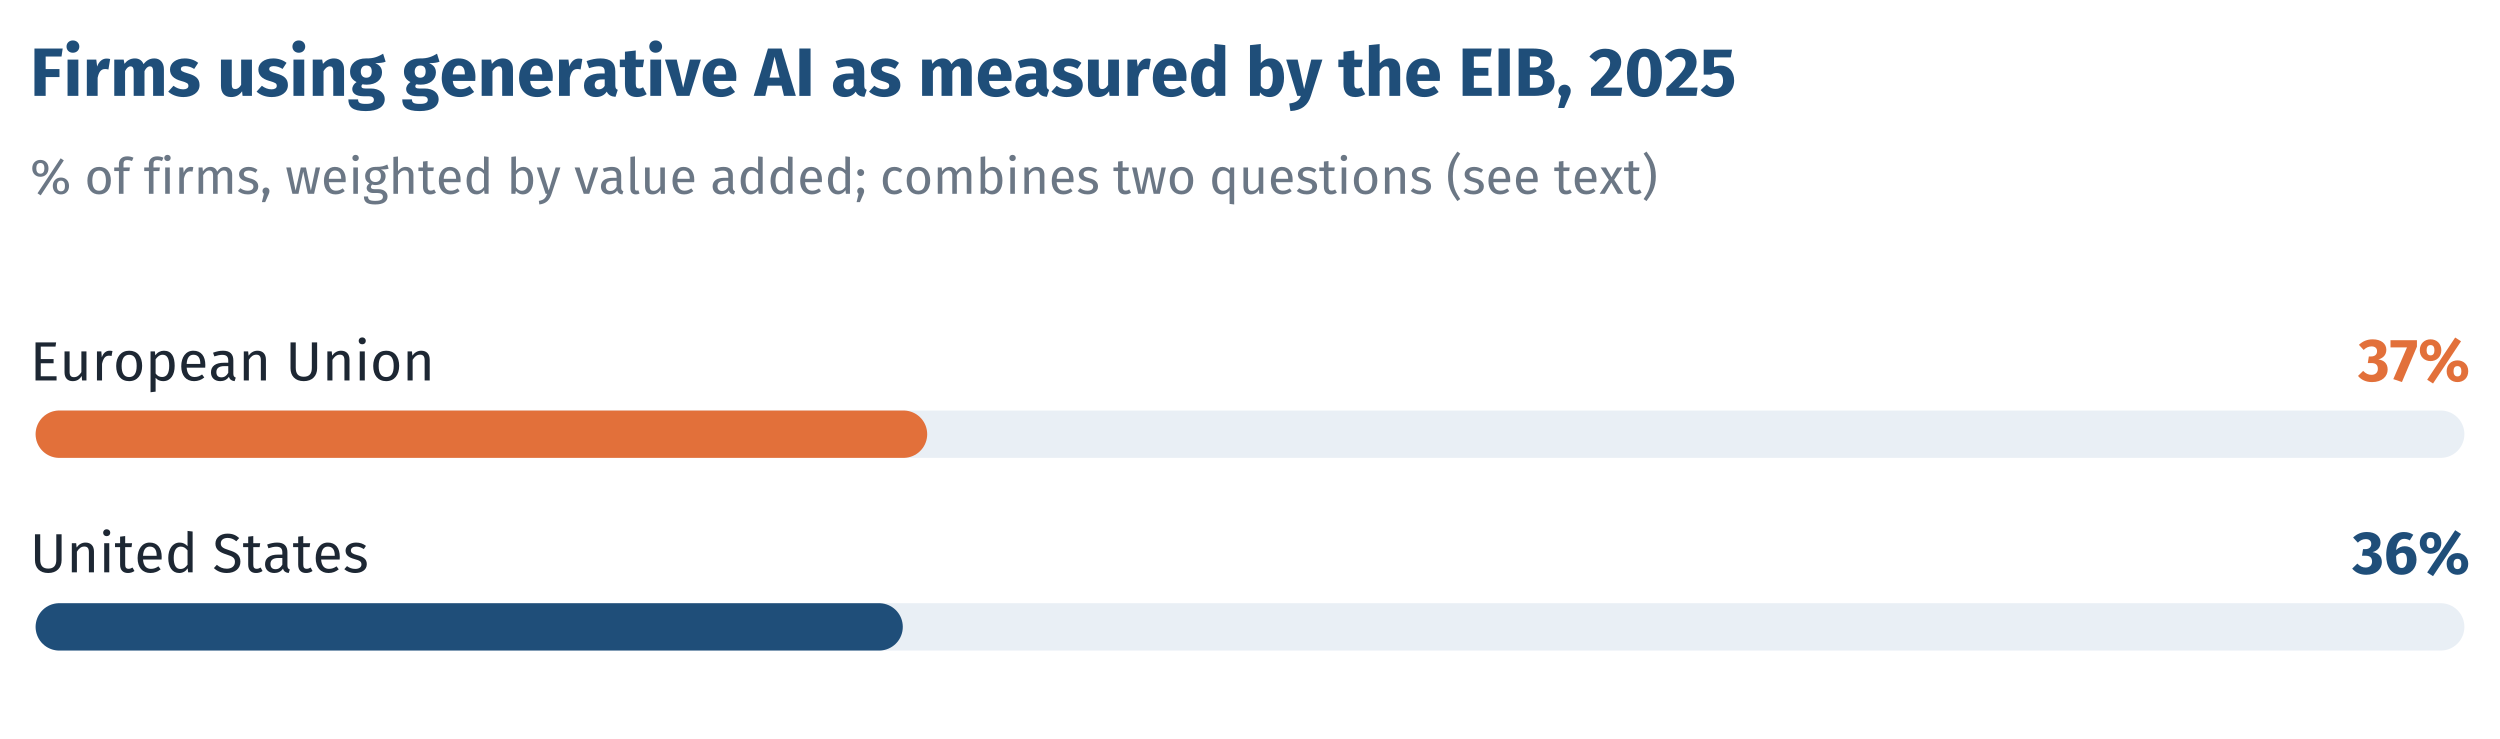
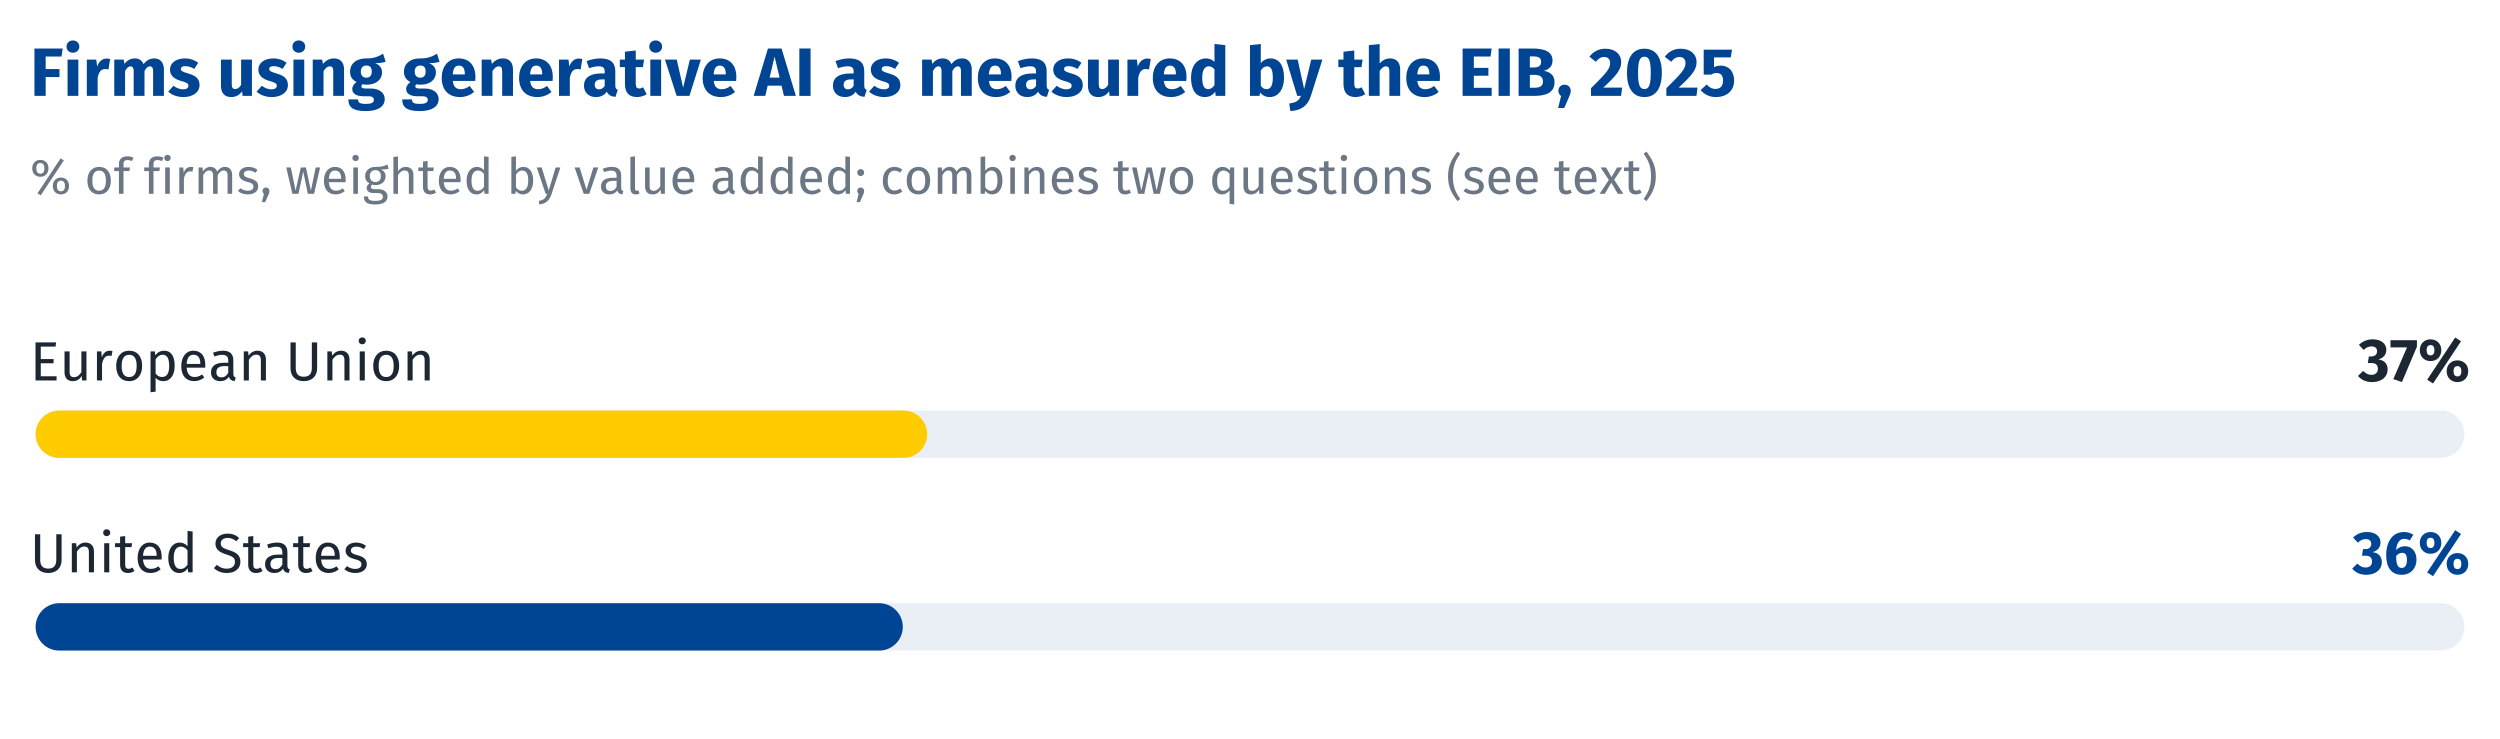
<svg xmlns="http://www.w3.org/2000/svg" xmlns:xlink="http://www.w3.org/1999/xlink" width="475.2pt" height="140.4pt" viewBox="0 0 475.2 140.4" version="1.1">
  <defs>
    <style type="text/css">*{stroke-linejoin: round; stroke-linecap: butt}</style>
  </defs>
  <g id="figure_1">
    <g id="patch_1">
      <path d="M 0 140.4  L 475.2 140.4  L 475.2 0  L 0 0  L 0 140.4  z " style="fill: none" />
    </g>
    <g id="axes_1">
      <g id="line2d_1">
-         <path d="M 11.268 82.531  L 463.932 82.531  " clip-path="url(#pe1557e14f2)" style="fill: none; stroke: #e9eff5; stroke-width: 9; stroke-linecap: round" />
+         <path d="M 11.268 82.531  L 463.932 82.531  " clip-path="url(#pf0ee1697b6)" style="fill: none; stroke: #e9eff5; stroke-width: 9; stroke-linecap: round" />
      </g>
      <g id="line2d_2">
-         <path d="M 11.268 119.157  L 463.932 119.157  " clip-path="url(#pe1557e14f2)" style="fill: none; stroke: #e9eff5; stroke-width: 9; stroke-linecap: round" />
+         <path d="M 11.268 119.157  L 463.932 119.157  " clip-path="url(#pf0ee1697b6)" style="fill: none; stroke: #e9eff5; stroke-width: 9; stroke-linecap: round" />
      </g>
      <g id="line2d_3">
-         <path d="M 11.268 82.531  L 171.741 82.531  " clip-path="url(#pe1557e14f2)" style="fill: none; stroke: #e2703a; stroke-width: 9; stroke-linecap: round" />
+         <path d="M 11.268 82.531  L 171.741 82.531  " clip-path="url(#pf0ee1697b6)" style="fill: none; stroke: #ffcc00; stroke-width: 9; stroke-linecap: round" />
      </g>
      <g id="line2d_4">
-         <path d="M 11.268 119.157  L 167.103 119.157  " clip-path="url(#pe1557e14f2)" style="fill: none; stroke: #1f4e79; stroke-width: 9; stroke-linecap: round" />
+         <path d="M 11.268 119.157  L 167.103 119.157  " clip-path="url(#pf0ee1697b6)" style="fill: none; stroke: #004494; stroke-width: 9; stroke-linecap: round" />
      </g>
      <g id="text_1">
        <g style="fill: #1d2733" transform="translate(5.7024 72.32231) scale(0.105 -0.105)">
          <defs>
            <path id="FiraSans-Regular-45" d="M 3027 4410  L 640 4410  L 640 0  L 3078 0  L 3078 486  L 1248 486  L 1248 1997  L 2733 1997  L 2733 2483  L 1248 2483  L 1248 3923  L 2957 3923  L 3027 4410  z " transform="scale(0.015625)" />
            <path id="FiraSans-Regular-75" d="M 3117 3373  L 2528 3373  L 2528 966  C 2323 627 2048 384 1683 384  C 1318 384 1165 557 1165 1018  L 1165 3373  L 576 3373  L 576 954  C 576 294 928 -77 1517 -77  C 1997 -77 2310 115 2566 525  L 2611 0  L 3117 0  L 3117 3373  z " transform="scale(0.015625)" />
            <path id="FiraSans-Regular-72" d="M 2074 3450  C 1664 3450 1350 3194 1171 2688  L 1114 3373  L 608 3373  L 608 0  L 1197 0  L 1197 1926  C 1338 2573 1581 2874 2003 2874  C 2125 2874 2195 2861 2298 2835  L 2406 3411  C 2304 3437 2182 3450 2074 3450  z " transform="scale(0.015625)" />
            <path id="FiraSans-Regular-6f" d="M 1875 3450  C 915 3450 365 2726 365 1683  C 365 614 909 -77 1869 -77  C 2822 -77 3373 646 3373 1690  C 3373 2758 2835 3450 1875 3450  z M 1875 2976  C 2432 2976 2739 2566 2739 1690  C 2739 806 2432 397 1869 397  C 1306 397 998 806 998 1683  C 998 2566 1312 2976 1875 2976  z " transform="scale(0.015625)" />
            <path id="FiraSans-Regular-70" d="M 2157 3450  C 1773 3450 1408 3264 1158 2918  L 1114 3373  L 608 3373  L 608 -1363  L 1197 -1293  L 1197 307  C 1414 45 1715 -77 2080 -77  C 2950 -77 3405 666 3405 1690  C 3405 2752 3053 3450 2157 3450  z M 1939 403  C 1632 403 1370 550 1197 813  L 1197 2458  C 1376 2726 1651 2982 2010 2982  C 2515 2982 2771 2566 2771 1690  C 2771 806 2477 403 1939 403  z " transform="scale(0.015625)" />
            <path id="FiraSans-Regular-65" d="M 3155 1786  C 3155 2816 2675 3450 1766 3450  C 896 3450 365 2701 365 1651  C 365 582 915 -77 1856 -77  C 2323 -77 2701 83 3034 346  L 2778 698  C 2483 493 2234 403 1901 403  C 1414 403 1050 704 992 1485  L 3142 1485  C 3149 1562 3155 1670 3155 1786  z M 2573 1920  L 992 1920  C 1037 2669 1331 2982 1779 2982  C 2310 2982 2573 2618 2573 1958  L 2573 1920  z " transform="scale(0.015625)" />
            <path id="FiraSans-Regular-61" d="M 2880 787  L 2880 2330  C 2880 3034 2509 3450 1696 3450  C 1318 3450 947 3373 531 3219  L 678 2790  C 1024 2906 1338 2970 1587 2970  C 2054 2970 2291 2790 2291 2304  L 2291 2054  L 1773 2054  C 832 2054 288 1664 288 941  C 288 339 691 -77 1363 -77  C 1773 -77 2131 77 2368 429  C 2470 96 2688 -38 3027 -77  L 3162 333  C 2989 397 2880 493 2880 787  z M 1498 365  C 1114 365 915 576 915 973  C 915 1434 1229 1664 1850 1664  L 2291 1664  L 2291 890  C 2099 538 1843 365 1498 365  z " transform="scale(0.015625)" />
            <path id="FiraSans-Regular-6e" d="M 2195 3450  C 1754 3450 1395 3219 1165 2874  L 1114 3373  L 608 3373  L 608 0  L 1197 0  L 1197 2394  C 1421 2752 1677 2989 2054 2989  C 2381 2989 2586 2842 2586 2336  L 2586 0  L 3174 0  L 3174 2419  C 3174 3059 2816 3450 2195 3450  z " transform="scale(0.015625)" />
            <path id="FiraSans-Regular-20" transform="scale(0.015625)" />
            <path id="FiraSans-Regular-55" d="M 3661 4410  L 3046 4410  L 3046 1459  C 3046 774 2746 435 2112 435  C 1485 435 1184 774 1184 1459  L 1184 4410  L 576 4410  L 576 1414  C 576 538 1107 -77 2112 -77  C 3104 -77 3661 538 3661 1414  L 3661 4410  z " transform="scale(0.015625)" />
            <path id="FiraSans-Regular-69" d="M 896 4992  C 653 4992 486 4819 486 4589  C 486 4365 653 4192 896 4192  C 1146 4192 1312 4365 1312 4589  C 1312 4819 1146 4992 896 4992  z M 1197 3373  L 608 3373  L 608 0  L 1197 0  L 1197 3373  z " transform="scale(0.015625)" />
          </defs>
          <use xlink:href="#FiraSans-Regular-45" />
          <use xlink:href="#FiraSans-Regular-75" transform="translate(53.49999 0)" />
          <use xlink:href="#FiraSans-Regular-72" transform="translate(111.7 0)" />
          <use xlink:href="#FiraSans-Regular-6f" transform="translate(150.3 0)" />
          <use xlink:href="#FiraSans-Regular-70" transform="translate(208.7 0)" />
          <use xlink:href="#FiraSans-Regular-65" transform="translate(268.1 0)" />
          <use xlink:href="#FiraSans-Regular-61" transform="translate(323.0999 0)" />
          <use xlink:href="#FiraSans-Regular-6e" transform="translate(377.4999 0)" />
          <use xlink:href="#FiraSans-Regular-20" transform="translate(436.0999 0)" />
          <use xlink:href="#FiraSans-Regular-55" transform="translate(462.5999 0)" />
          <use xlink:href="#FiraSans-Regular-6e" transform="translate(528.7999 0)" />
          <use xlink:href="#FiraSans-Regular-69" transform="translate(587.3999 0)" />
          <use xlink:href="#FiraSans-Regular-6f" transform="translate(615.5999 0)" />
          <use xlink:href="#FiraSans-Regular-6e" transform="translate(673.9999 0)" />
        </g>
      </g>
      <g id="text_2">
-         <g style="fill: #e2703a" transform="translate(448.2567 72.43332) scale(0.115 -0.115)">
+         <g style="fill: #1d2733" transform="translate(448.2567 72.43332) scale(0.115 -0.115)">
          <defs>
            <path id="FiraSans-Bold-33" d="M 1530 4416  C 954 4416 474 4218 70 3834  L 570 3290  C 826 3539 1094 3667 1414 3667  C 1766 3667 1990 3482 1990 3168  C 1990 2810 1754 2605 1370 2605  L 1120 2605  L 1011 1907  L 1370 1907  C 1824 1907 2074 1741 2074 1286  C 2074 890 1798 659 1402 659  C 1062 659 806 787 518 1075  L -26 544  C 314 134 806 -109 1459 -109  C 2528 -109 3110 499 3110 1222  C 3110 1907 2662 2227 2125 2285  C 2656 2438 2970 2790 2970 3315  C 2970 3923 2464 4416 1530 4416  z " transform="scale(0.015625)" />
            <path id="FiraSans-Bold-37" d="M 2880 4326  L 83 4326  L 83 3565  L 1830 3565  L 378 205  L 1293 -102  L 2880 3642  L 2880 4326  z " transform="scale(0.015625)" />
            <path id="FiraSans-Bold-25" d="M 3930 4608  L 966 141  L 1587 -256  L 4550 4211  L 3930 4608  z M 1325 4416  C 691 4416 186 3968 186 3264  C 186 2560 691 2112 1325 2112  C 1965 2112 2464 2560 2464 3264  C 2464 3968 1965 4416 1325 4416  z M 1325 3808  C 1658 3808 1734 3533 1734 3264  C 1734 2989 1658 2720 1325 2720  C 992 2720 909 2995 909 3264  C 909 3539 992 3808 1325 3808  z M 4173 2189  C 3533 2189 3027 1747 3027 1043  C 3027 333 3533 -109 4173 -109  C 4813 -109 5312 333 5312 1043  C 5312 1747 4813 2189 4173 2189  z M 4173 1581  C 4506 1581 4582 1312 4582 1043  C 4582 768 4506 493 4173 493  C 3840 493 3757 774 3757 1043  C 3757 1312 3840 1581 4173 1581  z " transform="scale(0.015625)" />
          </defs>
          <use xlink:href="#FiraSans-Bold-33" />
          <use xlink:href="#FiraSans-Bold-37" transform="translate(51.99999 0)" />
          <use xlink:href="#FiraSans-Bold-25" transform="translate(98.79997 0)" />
        </g>
      </g>
      <g id="text_3">
        <g style="fill: #1d2733" transform="translate(5.7024 108.7909) scale(0.105 -0.105)">
          <defs>
            <path id="FiraSans-Regular-74" d="M 2086 557  C 1920 454 1786 410 1638 410  C 1344 410 1235 570 1235 909  L 1235 2918  L 1971 2918  L 2035 3373  L 1235 3373  L 1235 4205  L 646 4134  L 646 3373  L 58 3373  L 58 2918  L 646 2918  L 646 883  C 646 256 986 -77 1555 -77  C 1843 -77 2086 0 2310 154  L 2086 557  z " transform="scale(0.015625)" />
            <path id="FiraSans-Regular-64" d="M 2630 4800  L 2630 3034  C 2406 3270 2118 3450 1722 3450  C 896 3450 397 2701 397 1670  C 397 621 851 -77 1670 -77  C 2086 -77 2426 128 2643 467  L 2701 0  L 3219 0  L 3219 4730  L 2630 4800  z M 1798 390  C 1312 390 1030 794 1030 1683  C 1030 2560 1344 2982 1850 2982  C 2182 2982 2419 2810 2630 2541  L 2630 890  C 2406 576 2176 390 1798 390  z " transform="scale(0.015625)" />
            <path id="FiraSans-Regular-53" d="M 1728 4486  C 915 4486 339 4013 339 3334  C 339 2650 787 2323 1645 2061  C 2394 1830 2598 1638 2598 1210  C 2598 678 2170 422 1651 422  C 1171 422 826 595 499 870  L 160 493  C 525 134 1024 -77 1658 -77  C 2650 -77 3232 461 3232 1229  C 3232 2074 2630 2349 1926 2566  C 1133 2810 960 2989 960 3360  C 960 3782 1312 3987 1754 3987  C 2118 3987 2426 3872 2758 3603  L 3091 3974  C 2720 4307 2336 4486 1728 4486  z " transform="scale(0.015625)" />
            <path id="FiraSans-Regular-73" d="M 1523 3450  C 826 3450 307 3059 307 2522  C 307 2048 595 1734 1325 1542  C 1978 1370 2144 1242 2144 909  C 2144 589 1862 397 1421 397  C 1056 397 742 518 474 723  L 160 365  C 454 109 864 -77 1434 -77  C 2118 -77 2765 243 2765 947  C 2765 1536 2355 1818 1645 1997  C 1101 2138 922 2266 922 2541  C 922 2810 1158 2982 1542 2982  C 1856 2982 2118 2886 2419 2694  L 2669 3066  C 2349 3309 1997 3450 1523 3450  z " transform="scale(0.015625)" />
          </defs>
          <use xlink:href="#FiraSans-Regular-55" />
          <use xlink:href="#FiraSans-Regular-6e" transform="translate(66.2 0)" />
          <use xlink:href="#FiraSans-Regular-69" transform="translate(124.8 0)" />
          <use xlink:href="#FiraSans-Regular-74" transform="translate(153 0)" />
          <use xlink:href="#FiraSans-Regular-65" transform="translate(189.1 0)" />
          <use xlink:href="#FiraSans-Regular-64" transform="translate(244.1 0)" />
          <use xlink:href="#FiraSans-Regular-20" transform="translate(303.8999 0)" />
          <use xlink:href="#FiraSans-Regular-53" transform="translate(330.3999 0)" />
          <use xlink:href="#FiraSans-Regular-74" transform="translate(384.8999 0)" />
          <use xlink:href="#FiraSans-Regular-61" transform="translate(420.9999 0)" />
          <use xlink:href="#FiraSans-Regular-74" transform="translate(475.3999 0)" />
          <use xlink:href="#FiraSans-Regular-65" transform="translate(511.4999 0)" />
          <use xlink:href="#FiraSans-Regular-73" transform="translate(566.4999 0)" />
        </g>
      </g>
      <g id="text_4">
-         <g style="fill: #1f4e79" transform="translate(447.1517 109.0594) scale(0.115 -0.115)">
+         <g style="fill: #004494" transform="translate(447.1517 109.0594) scale(0.115 -0.115)">
          <defs>
            <path id="FiraSans-Bold-36" d="M 2208 2912  C 1882 2912 1562 2790 1293 2509  C 1350 3270 1664 3693 2150 3693  C 2374 3693 2560 3629 2739 3526  L 3110 4128  C 2861 4294 2534 4416 2125 4416  C 954 4416 243 3443 243 1978  C 243 736 736 -109 1882 -109  C 2848 -109 3450 595 3450 1478  C 3450 2394 2918 2912 2208 2912  z M 1894 614  C 1459 614 1306 973 1293 1875  C 1478 2093 1696 2214 1926 2214  C 2259 2214 2438 2022 2438 1466  C 2438 954 2259 614 1894 614  z " transform="scale(0.015625)" />
          </defs>
          <use xlink:href="#FiraSans-Bold-33" />
          <use xlink:href="#FiraSans-Bold-36" transform="translate(51.99999 0)" />
          <use xlink:href="#FiraSans-Bold-25" transform="translate(108.4 0)" />
        </g>
      </g>
    </g>
    <g id="text_5">
-       <g style="fill: #1f4e79" transform="translate(5.7024 18.22789) scale(0.13 -0.13)">
+       <g style="fill: #004494" transform="translate(5.7024 18.22789) scale(0.13 -0.13)">
        <defs>
          <path id="FiraSans-Bold-46" d="M 3059 4435  L 416 4435  L 416 0  L 1466 0  L 1466 1760  L 2758 1760  L 2758 2509  L 1466 2509  L 1466 3686  L 2950 3686  L 3059 4435  z " transform="scale(0.015625)" />
          <path id="FiraSans-Bold-69" d="M 896 5190  C 544 5190 301 4941 301 4614  C 301 4288 544 4038 896 4038  C 1248 4038 1498 4288 1498 4614  C 1498 4941 1248 5190 896 5190  z M 1408 3398  L 397 3398  L 397 0  L 1408 0  L 1408 3398  z " transform="scale(0.015625)" />
          <path id="FiraSans-Bold-72" d="M 2240 3494  C 1850 3494 1517 3213 1363 2746  L 1280 3398  L 397 3398  L 397 0  L 1408 0  L 1408 1696  C 1517 2208 1696 2515 2112 2515  C 2227 2515 2310 2496 2419 2470  L 2579 3450  C 2470 3482 2368 3494 2240 3494  z " transform="scale(0.015625)" />
          <path id="FiraSans-Bold-6d" d="M 4154 3507  C 3718 3507 3405 3322 3136 2970  C 3002 3315 2714 3507 2336 3507  C 1920 3507 1613 3334 1350 3002  L 1280 3398  L 397 3398  L 397 0  L 1408 0  L 1408 2323  C 1555 2605 1715 2765 1926 2765  C 2080 2765 2214 2669 2214 2310  L 2214 0  L 3226 0  L 3226 2323  C 3373 2605 3526 2765 3744 2765  C 3898 2765 4032 2669 4032 2310  L 4032 0  L 5043 0  L 5043 2483  C 5043 3130 4678 3507 4154 3507  z " transform="scale(0.015625)" />
          <path id="FiraSans-Bold-73" d="M 1594 3507  C 736 3507 205 3053 205 2470  C 205 1946 538 1600 1210 1408  C 1824 1235 1926 1165 1926 934  C 1926 730 1741 614 1434 614  C 1101 614 787 749 531 947  L 38 397  C 371 96 870 -109 1459 -109  C 2304 -109 2970 307 2970 1011  C 2970 1619 2592 1901 1920 2093  C 1312 2272 1222 2349 1222 2528  C 1222 2682 1357 2784 1632 2784  C 1926 2784 2208 2688 2470 2522  L 2842 3091  C 2528 3347 2086 3507 1594 3507  z " transform="scale(0.015625)" />
          <path id="FiraSans-Bold-20" transform="scale(0.015625)" />
          <path id="FiraSans-Bold-75" d="M 3264 3398  L 2253 3398  L 2253 1037  C 2106 781 1914 640 1702 640  C 1491 640 1376 742 1376 1088  L 1376 3398  L 365 3398  L 365 960  C 365 301 678 -109 1312 -109  C 1760 -109 2093 70 2342 429  L 2387 0  L 3264 0  L 3264 3398  z " transform="scale(0.015625)" />
          <path id="FiraSans-Bold-6e" d="M 2387 3507  C 1965 3507 1638 3328 1350 2995  L 1280 3398  L 397 3398  L 397 0  L 1408 0  L 1408 2323  C 1587 2605 1773 2765 1997 2765  C 2195 2765 2317 2669 2317 2310  L 2317 0  L 3328 0  L 3328 2483  C 3328 3130 2976 3507 2387 3507  z " transform="scale(0.015625)" />
          <path id="FiraSans-Bold-67" d="M 3290 3949  C 2880 3706 2445 3488 1690 3507  C 800 3507 198 3034 198 2266  C 198 1824 371 1523 806 1293  C 563 1139 403 890 403 640  C 403 275 704 -32 1446 -32  L 1939 -32  C 2278 -32 2426 -166 2426 -365  C 2426 -582 2285 -749 1690 -749  C 1075 -749 947 -621 947 -326  L 38 -326  C 38 -998 378 -1421 1664 -1421  C 2829 -1421 3443 -992 3443 -294  C 3443 275 2938 691 2144 691  L 1632 691  C 1306 691 1261 794 1261 896  C 1261 973 1299 1050 1370 1088  C 1491 1062 1619 1050 1760 1050  C 2643 1050 3187 1530 3187 2189  C 3187 2630 2976 2880 2547 3066  C 2976 3066 3290 3104 3526 3200  L 3290 3949  z M 1715 2842  C 2054 2842 2227 2669 2227 2291  C 2227 1901 2048 1702 1715 1702  C 1408 1702 1203 1907 1203 2278  C 1203 2630 1402 2842 1715 2842  z " transform="scale(0.015625)" />
          <path id="FiraSans-Bold-65" d="M 3360 1766  C 3360 2867 2765 3507 1792 3507  C 762 3507 205 2701 205 1683  C 205 621 781 -109 1914 -109  C 2464 -109 2899 96 3238 365  L 2822 928  C 2528 723 2285 627 2010 627  C 1594 627 1306 794 1242 1402  L 3341 1402  C 3354 1504 3360 1658 3360 1766  z M 2368 2010  L 1235 2010  C 1286 2624 1478 2835 1818 2835  C 2221 2835 2362 2515 2368 2054  L 2368 2010  z " transform="scale(0.015625)" />
          <path id="FiraSans-Bold-61" d="M 3098 986  L 3098 2304  C 3098 3091 2675 3507 1690 3507  C 1306 3507 838 3418 410 3258  L 640 2592  C 979 2707 1312 2771 1530 2771  C 1946 2771 2106 2650 2106 2246  L 2106 2099  L 1760 2099  C 730 2099 166 1696 166 954  C 166 333 595 -109 1274 -109  C 1677 -109 2054 26 2298 397  C 2458 64 2720 -58 3117 -90  L 3328 570  C 3168 627 3098 723 3098 986  z M 1568 614  C 1318 614 1171 774 1171 1043  C 1171 1382 1395 1542 1856 1542  L 2106 1542  L 2106 934  C 1984 736 1798 614 1568 614  z " transform="scale(0.015625)" />
          <path id="FiraSans-Bold-74" d="M 2189 806  C 2054 723 1939 691 1824 691  C 1613 691 1504 806 1504 1133  L 1504 2694  L 2176 2694  L 2285 3398  L 1504 3398  L 1504 4250  L 493 4134  L 493 3398  L 13 3398  L 13 2694  L 493 2694  L 493 1120  C 493 320 858 -102 1606 -109  C 1914 -109 2272 -19 2528 160  L 2189 806  z " transform="scale(0.015625)" />
          <path id="FiraSans-Bold-76" d="M 3322 3398  L 2291 3398  L 1664 768  L 1062 3398  L -38 3398  L 1056 0  L 2253 0  L 3322 3398  z " transform="scale(0.015625)" />
          <path id="FiraSans-Bold-41" d="M 2752 0  L 3866 0  L 2528 4435  L 1254 4435  L -83 0  L 1005 0  L 1229 954  L 2528 954  L 2752 0  z M 1408 1715  L 1875 3674  L 2342 1715  L 1408 1715  z " transform="scale(0.015625)" />
          <path id="FiraSans-Bold-49" d="M 1466 4435  L 416 4435  L 416 0  L 1466 0  L 1466 4435  z " transform="scale(0.015625)" />
          <path id="FiraSans-Bold-64" d="M 2432 4858  L 2432 3187  C 2227 3386 1952 3507 1645 3507  C 768 3507 237 2758 237 1709  C 237 608 666 -109 1530 -109  C 1990 -109 2304 115 2496 397  L 2547 0  L 3443 0  L 3443 4749  L 2432 4858  z M 1850 634  C 1517 634 1286 858 1286 1702  C 1286 2464 1542 2771 1907 2771  C 2125 2771 2278 2662 2432 2483  L 2432 1011  C 2272 762 2086 634 1850 634  z " transform="scale(0.015625)" />
          <path id="FiraSans-Bold-62" d="M 2304 3507  C 1952 3507 1606 3328 1408 3053  L 1408 4858  L 397 4749  L 397 0  L 1293 0  L 1344 326  C 1549 51 1856 -109 2234 -109  C 3078 -109 3584 646 3584 1696  C 3584 2835 3142 3507 2304 3507  z M 1946 627  C 1722 627 1536 749 1408 960  L 1408 2368  C 1555 2618 1747 2765 1990 2765  C 2304 2765 2534 2560 2534 1696  C 2534 902 2291 627 1946 627  z " transform="scale(0.015625)" />
          <path id="FiraSans-Bold-79" d="M 3354 3398  L 2310 3398  L 1645 646  L 1037 3398  L -38 3398  L 998 0  L 1344 0  C 1158 -435 915 -627 250 -710  L 358 -1421  C 1427 -1363 2003 -864 2272 -6  L 3354 3398  z " transform="scale(0.015625)" />
          <path id="FiraSans-Bold-68" d="M 2387 3507  C 1990 3507 1683 3347 1408 3040  L 1408 4851  L 397 4749  L 397 0  L 1408 0  L 1408 2330  C 1587 2605 1773 2765 1997 2765  C 2189 2765 2317 2669 2317 2310  L 2317 0  L 3328 0  L 3328 2483  C 3328 3130 2976 3507 2387 3507  z " transform="scale(0.015625)" />
          <path id="FiraSans-Bold-45" d="M 3136 4435  L 416 4435  L 416 0  L 3136 0  L 3136 755  L 1466 755  L 1466 1888  L 2829 1888  L 2829 2624  L 1466 2624  L 1466 3686  L 3027 3686  L 3136 4435  z " transform="scale(0.015625)" />
          <path id="FiraSans-Bold-42" d="M 2778 2349  C 3187 2445 3590 2739 3590 3302  C 3590 4134 2861 4435 1670 4435  L 416 4435  L 416 0  L 1843 0  C 2957 0 3776 282 3776 1293  C 3776 2010 3270 2253 2778 2349  z M 1773 3693  C 2278 3693 2522 3571 2522 3200  C 2522 2829 2291 2662 1856 2662  L 1466 2662  L 1466 3693  L 1773 3693  z M 1850 762  L 1466 762  L 1466 1965  L 1926 1965  C 2381 1965 2694 1798 2694 1350  C 2694 864 2342 762 1850 762  z " transform="scale(0.015625)" />
          <path id="FiraSans-Bold-2c" d="M 768 1050  C 435 1050 186 800 186 474  C 186 275 282 102 442 -6  L 166 -1133  L 736 -1133  L 1139 -205  C 1280 109 1344 275 1344 474  C 1344 800 1094 1050 768 1050  z " transform="scale(0.015625)" />
          <path id="FiraSans-Bold-32" d="M 1523 4416  C 877 4416 384 4122 38 3667  L 640 3194  C 890 3501 1107 3642 1421 3642  C 1760 3642 1978 3430 1978 3078  C 1978 2541 1638 2150 186 717  L 186 0  L 3002 0  L 3104 774  L 1331 774  C 2682 2003 3014 2509 3014 3181  C 3014 3853 2490 4416 1523 4416  z " transform="scale(0.015625)" />
          <path id="FiraSans-Bold-30" d="M 1875 4416  C 813 4416 243 3610 243 2157  C 243 710 813 -109 1875 -109  C 2938 -109 3507 710 3507 2157  C 3507 3610 2938 4416 1875 4416  z M 1875 3667  C 2291 3667 2470 3334 2470 2157  C 2470 986 2291 640 1875 640  C 1453 640 1280 1011 1280 2157  C 1280 3302 1453 3667 1875 3667  z " transform="scale(0.015625)" />
          <path id="FiraSans-Bold-35" d="M 3021 4326  L 371 4326  L 371 1990  L 1056 1990  C 1254 2099 1402 2144 1574 2144  C 1933 2144 2182 1958 2182 1421  C 2182 922 1920 653 1485 653  C 1133 653 870 806 653 1069  L 83 544  C 410 166 864 -109 1523 -109  C 2554 -109 3219 512 3219 1427  C 3219 2323 2688 2835 1978 2835  C 1773 2835 1555 2797 1338 2694  L 1338 3603  L 2906 3603  L 3021 4326  z " transform="scale(0.015625)" />
        </defs>
        <use xlink:href="#FiraSans-Bold-46" />
        <use xlink:href="#FiraSans-Bold-69" transform="translate(48.7 0)" />
        <use xlink:href="#FiraSans-Bold-72" transform="translate(76.89999 0)" />
        <use xlink:href="#FiraSans-Bold-6d" transform="translate(117 0)" />
        <use xlink:href="#FiraSans-Bold-73" transform="translate(201.5 0)" />
        <use xlink:href="#FiraSans-Bold-20" transform="translate(249.8 0)" />
        <use xlink:href="#FiraSans-Bold-75" transform="translate(273.5 0)" />
        <use xlink:href="#FiraSans-Bold-73" transform="translate(330.7 0)" />
        <use xlink:href="#FiraSans-Bold-69" transform="translate(378.9999 0)" />
        <use xlink:href="#FiraSans-Bold-6e" transform="translate(407.1999 0)" />
        <use xlink:href="#FiraSans-Bold-67" transform="translate(464.8999 0)" />
        <use xlink:href="#FiraSans-Bold-20" transform="translate(519.9999 0)" />
        <use xlink:href="#FiraSans-Bold-67" transform="translate(543.6999 0)" />
        <use xlink:href="#FiraSans-Bold-65" transform="translate(598.7999 0)" />
        <use xlink:href="#FiraSans-Bold-6e" transform="translate(654.1999 0)" />
        <use xlink:href="#FiraSans-Bold-65" transform="translate(711.8999 0)" />
        <use xlink:href="#FiraSans-Bold-72" transform="translate(767.2999 0)" />
        <use xlink:href="#FiraSans-Bold-61" transform="translate(807.3999 0)" />
        <use xlink:href="#FiraSans-Bold-74" transform="translate(862.1999 0)" />
        <use xlink:href="#FiraSans-Bold-69" transform="translate(900.7999 0)" />
        <use xlink:href="#FiraSans-Bold-76" transform="translate(928.9999 0)" />
        <use xlink:href="#FiraSans-Bold-65" transform="translate(980.2998 0)" />
        <use xlink:href="#FiraSans-Bold-20" transform="translate(1035.7 0)" />
        <use xlink:href="#FiraSans-Bold-41" transform="translate(1059.4 0)" />
        <use xlink:href="#FiraSans-Bold-49" transform="translate(1118.4 0)" />
        <use xlink:href="#FiraSans-Bold-20" transform="translate(1147.7 0)" />
        <use xlink:href="#FiraSans-Bold-61" transform="translate(1171.4 0)" />
        <use xlink:href="#FiraSans-Bold-73" transform="translate(1226.2 0)" />
        <use xlink:href="#FiraSans-Bold-20" transform="translate(1274.5 0)" />
        <use xlink:href="#FiraSans-Bold-6d" transform="translate(1298.2 0)" />
        <use xlink:href="#FiraSans-Bold-65" transform="translate(1382.7 0)" />
        <use xlink:href="#FiraSans-Bold-61" transform="translate(1438.1 0)" />
        <use xlink:href="#FiraSans-Bold-73" transform="translate(1492.9 0)" />
        <use xlink:href="#FiraSans-Bold-75" transform="translate(1541.2 0)" />
        <use xlink:href="#FiraSans-Bold-72" transform="translate(1598.4 0)" />
        <use xlink:href="#FiraSans-Bold-65" transform="translate(1638.5 0)" />
        <use xlink:href="#FiraSans-Bold-64" transform="translate(1693.9 0)" />
        <use xlink:href="#FiraSans-Bold-20" transform="translate(1753.9 0)" />
        <use xlink:href="#FiraSans-Bold-62" transform="translate(1777.6 0)" />
        <use xlink:href="#FiraSans-Bold-79" transform="translate(1837.3 0)" />
        <use xlink:href="#FiraSans-Bold-20" transform="translate(1889.1 0)" />
        <use xlink:href="#FiraSans-Bold-74" transform="translate(1912.8 0)" />
        <use xlink:href="#FiraSans-Bold-68" transform="translate(1951.4 0)" />
        <use xlink:href="#FiraSans-Bold-65" transform="translate(2009.1 0)" />
        <use xlink:href="#FiraSans-Bold-20" transform="translate(2064.5 0)" />
        <use xlink:href="#FiraSans-Bold-45" transform="translate(2088.2 0)" />
        <use xlink:href="#FiraSans-Bold-49" transform="translate(2140.8 0)" />
        <use xlink:href="#FiraSans-Bold-42" transform="translate(2170.1 0)" />
        <use xlink:href="#FiraSans-Bold-2c" transform="translate(2231.8 0)" />
        <use xlink:href="#FiraSans-Bold-20" transform="translate(2255.8 0)" />
        <use xlink:href="#FiraSans-Bold-32" transform="translate(2279.5 0)" />
        <use xlink:href="#FiraSans-Bold-30" transform="translate(2331.2 0)" />
        <use xlink:href="#FiraSans-Bold-32" transform="translate(2389.7 0)" />
        <use xlink:href="#FiraSans-Bold-35" transform="translate(2441.4 0)" />
      </g>
    </g>
    <g id="text_6">
      <g style="fill: #6b7785" transform="translate(5.7024 36.84215) scale(0.095 -0.095)">
        <defs>
          <path id="FiraSans-Regular-25" d="M 3923 4550  L 960 70  L 1370 -198  L 4333 4282  L 3923 4550  z M 1325 4346  C 730 4346 288 3930 288 3264  C 288 2598 730 2182 1325 2182  C 1926 2182 2368 2598 2368 3264  C 2368 3930 1926 4346 1325 4346  z M 1325 3949  C 1741 3949 1843 3597 1843 3264  C 1843 2918 1741 2579 1325 2579  C 915 2579 806 2931 806 3264  C 806 3610 915 3949 1325 3949  z M 3962 2086  C 3360 2086 2918 1670 2918 1005  C 2918 339 3360 -77 3962 -77  C 4563 -77 4998 339 4998 1005  C 4998 1670 4563 2086 3962 2086  z M 3962 1683  C 4378 1683 4480 1338 4480 1005  C 4480 659 4378 320 3962 320  C 3552 320 3443 672 3443 1005  C 3443 1350 3552 1683 3962 1683  z " transform="scale(0.015625)" />
          <path id="FiraSans-Regular-66" d="M 1754 4326  C 1926 4326 2125 4294 2342 4198  L 2528 4627  C 2259 4742 2042 4800 1722 4800  C 1037 4800 666 4397 666 3834  L 666 3373  L 64 3373  L 64 2918  L 666 2918  L 666 0  L 1254 0  L 1254 2918  L 2010 2918  L 2074 3373  L 1254 3373  L 1254 3840  C 1254 4166 1382 4326 1754 4326  z " transform="scale(0.015625)" />
          <path id="FiraSans-Regular-6d" d="M 3994 3450  C 3539 3450 3232 3206 2989 2842  C 2861 3226 2554 3450 2138 3450  C 1696 3450 1389 3219 1165 2880  L 1114 3373  L 608 3373  L 608 0  L 1197 0  L 1197 2394  C 1421 2752 1626 2989 1990 2989  C 2246 2989 2464 2842 2464 2336  L 2464 0  L 3053 0  L 3053 2394  C 3283 2752 3482 2989 3846 2989  C 4102 2989 4320 2842 4320 2336  L 4320 0  L 4909 0  L 4909 2419  C 4909 3053 4544 3450 3994 3450  z " transform="scale(0.015625)" />
          <path id="FiraSans-Regular-2c" d="M 762 813  C 512 813 320 614 320 371  C 320 218 390 83 499 0  L 243 -1062  L 666 -1062  L 1094 -83  C 1178 102 1210 230 1210 371  C 1210 614 1018 813 762 813  z " transform="scale(0.015625)" />
          <path id="FiraSans-Regular-77" d="M 4461 3373  L 3898 3373  L 3283 410  L 2650 3373  L 1990 3373  L 1325 410  L 717 3373  L 128 3373  L 915 0  L 1696 0  L 2304 2842  L 2893 0  L 3693 0  L 4461 3373  z " transform="scale(0.015625)" />
          <path id="FiraSans-Regular-67" d="M 3155 3750  C 2758 3571 2451 3430 1613 3450  C 870 3450 314 2963 314 2272  C 314 1837 493 1542 883 1338  C 640 1178 512 960 512 742  C 512 403 781 102 1382 102  L 1914 102  C 2336 102 2592 -58 2592 -378  C 2592 -717 2336 -902 1606 -902  C 864 -902 691 -723 691 -339  L 160 -339  C 160 -1024 506 -1363 1606 -1363  C 2650 -1363 3187 -992 3187 -339  C 3187 198 2726 595 2035 595  L 1498 595  C 1152 595 1056 717 1056 870  C 1056 992 1126 1114 1222 1184  C 1363 1139 1498 1120 1651 1120  C 2458 1120 2938 1600 2938 2266  C 2938 2656 2739 2938 2342 3117  C 2726 3117 3046 3130 3328 3219  L 3155 3750  z M 1613 3027  C 2093 3027 2336 2771 2336 2278  C 2336 1792 2086 1510 1626 1510  C 1165 1510 915 1824 915 2272  C 915 2714 1158 3027 1613 3027  z " transform="scale(0.015625)" />
          <path id="FiraSans-Regular-68" d="M 2195 3450  C 1773 3450 1440 3238 1197 2906  L 1197 4787  L 608 4723  L 608 0  L 1197 0  L 1197 2400  C 1421 2752 1683 2989 2048 2989  C 2368 2989 2586 2842 2586 2336  L 2586 0  L 3174 0  L 3174 2419  C 3174 3053 2810 3450 2195 3450  z " transform="scale(0.015625)" />
          <path id="FiraSans-Regular-62" d="M 2150 3450  C 1741 3450 1427 3264 1197 2950  L 1197 4800  L 608 4730  L 608 0  L 1126 0  L 1184 371  C 1414 90 1709 -77 2080 -77  C 2899 -77 3405 634 3405 1690  C 3405 2816 2912 3450 2150 3450  z M 1939 390  C 1638 390 1370 576 1197 845  L 1197 2458  C 1370 2726 1613 2982 1984 2982  C 2458 2982 2771 2650 2771 1690  C 2771 768 2432 390 1939 390  z " transform="scale(0.015625)" />
          <path id="FiraSans-Regular-79" d="M 3085 3373  L 2477 3373  L 1594 429  L 691 3373  L 64 3373  L 1197 0  L 1395 0  C 1203 -525 1011 -787 326 -902  L 390 -1363  C 1325 -1261 1722 -736 1958 -19  L 3085 3373  z " transform="scale(0.015625)" />
          <path id="FiraSans-Regular-76" d="M 3085 3373  L 2464 3373  L 1587 525  L 704 3373  L 64 3373  L 1229 0  L 1939 0  L 3085 3373  z " transform="scale(0.015625)" />
          <path id="FiraSans-Regular-6c" d="M 1280 -77  C 1453 -77 1619 -32 1747 38  L 1594 448  C 1530 422 1459 410 1376 410  C 1222 410 1165 499 1165 678  L 1165 4800  L 576 4730  L 576 666  C 576 186 851 -77 1280 -77  z " transform="scale(0.015625)" />
          <path id="FiraSans-Regular-3b" d="M 762 3168  C 512 3168 320 2970 320 2726  C 320 2477 512 2278 762 2278  C 1018 2278 1210 2477 1210 2726  C 1210 2970 1018 3168 762 3168  z M 762 813  C 512 813 320 614 320 371  C 320 218 390 83 499 0  L 243 -1062  L 666 -1062  L 1094 -83  C 1178 102 1210 230 1210 371  C 1210 614 1018 813 762 813  z " transform="scale(0.015625)" />
          <path id="FiraSans-Regular-63" d="M 1837 3450  C 922 3450 365 2733 365 1658  C 365 570 928 -77 1837 -77  C 2227 -77 2566 51 2867 294  L 2598 678  C 2342 512 2144 422 1862 422  C 1331 422 998 787 998 1670  C 998 2547 1331 2963 1862 2963  C 2144 2963 2355 2880 2586 2714  L 2867 3085  C 2554 3347 2234 3450 1837 3450  z " transform="scale(0.015625)" />
          <path id="FiraSans-Regular-71" d="M 2682 3373  L 2637 2995  C 2406 3251 2106 3450 1690 3450  C 864 3450 365 2701 365 1670  C 365 621 819 -77 1638 -77  C 2048 -77 2381 122 2598 448  L 2598 -1293  L 3187 -1363  L 3187 3373  L 2682 3373  z M 1766 390  C 1280 390 998 794 998 1683  C 998 2560 1312 2982 1818 2982  C 2150 2982 2387 2810 2598 2541  L 2598 890  C 2374 576 2144 390 1766 390  z " transform="scale(0.015625)" />
          <path id="FiraSans-Regular-28" d="M 1446 5408  C 819 4518 256 3757 256 2240  C 256 723 819 -38 1446 -928  L 1818 -672  C 1242 179 870 870 870 2240  C 870 3616 1242 4301 1818 5152  L 1446 5408  z " transform="scale(0.015625)" />
          <path id="FiraSans-Regular-78" d="M 1901 1805  L 2938 3373  L 2272 3373  L 1562 2138  L 858 3373  L 166 3373  L 1210 1779  L 32 0  L 698 0  L 1536 1427  L 2362 0  L 3072 0  L 1901 1805  z " transform="scale(0.015625)" />
          <path id="FiraSans-Regular-29" d="M 627 5408  L 256 5152  C 832 4301 1203 3616 1203 2240  C 1203 870 832 179 256 -672  L 627 -928  C 1254 -38 1818 723 1818 2240  C 1818 3757 1254 4518 627 5408  z " transform="scale(0.015625)" />
        </defs>
        <use xlink:href="#FiraSans-Regular-25" />
        <use xlink:href="#FiraSans-Regular-20" transform="translate(82.59999 0)" />
        <use xlink:href="#FiraSans-Regular-6f" transform="translate(109.1 0)" />
        <use xlink:href="#FiraSans-Regular-66" transform="translate(167.5 0)" />
        <use xlink:href="#FiraSans-Regular-20" transform="translate(201 0)" />
        <use xlink:href="#FiraSans-Regular-66" transform="translate(227.4999 0)" />
        <use xlink:href="#FiraSans-Regular-69" transform="translate(260.9999 0)" />
        <use xlink:href="#FiraSans-Regular-72" transform="translate(289.1999 0)" />
        <use xlink:href="#FiraSans-Regular-6d" transform="translate(327.7999 0)" />
        <use xlink:href="#FiraSans-Regular-73" transform="translate(413.4999 0)" />
        <use xlink:href="#FiraSans-Regular-2c" transform="translate(460.1999 0)" />
        <use xlink:href="#FiraSans-Regular-20" transform="translate(484.1999 0)" />
        <use xlink:href="#FiraSans-Regular-77" transform="translate(510.6999 0)" />
        <use xlink:href="#FiraSans-Regular-65" transform="translate(582.3998 0)" />
        <use xlink:href="#FiraSans-Regular-69" transform="translate(637.3998 0)" />
        <use xlink:href="#FiraSans-Regular-67" transform="translate(665.5998 0)" />
        <use xlink:href="#FiraSans-Regular-68" transform="translate(717.5998 0)" />
        <use xlink:href="#FiraSans-Regular-74" transform="translate(776.1998 0)" />
        <use xlink:href="#FiraSans-Regular-65" transform="translate(812.2998 0)" />
        <use xlink:href="#FiraSans-Regular-64" transform="translate(867.2998 0)" />
        <use xlink:href="#FiraSans-Regular-20" transform="translate(927.0998 0)" />
        <use xlink:href="#FiraSans-Regular-62" transform="translate(953.5997 0)" />
        <use xlink:href="#FiraSans-Regular-79" transform="translate(1013 0)" />
        <use xlink:href="#FiraSans-Regular-20" transform="translate(1062.2 0)" />
        <use xlink:href="#FiraSans-Regular-76" transform="translate(1088.7 0)" />
        <use xlink:href="#FiraSans-Regular-61" transform="translate(1137.9 0)" />
        <use xlink:href="#FiraSans-Regular-6c" transform="translate(1192.3 0)" />
        <use xlink:href="#FiraSans-Regular-75" transform="translate(1221.6 0)" />
        <use xlink:href="#FiraSans-Regular-65" transform="translate(1279.8 0)" />
        <use xlink:href="#FiraSans-Regular-20" transform="translate(1334.8 0)" />
        <use xlink:href="#FiraSans-Regular-61" transform="translate(1361.3 0)" />
        <use xlink:href="#FiraSans-Regular-64" transform="translate(1415.7 0)" />
        <use xlink:href="#FiraSans-Regular-64" transform="translate(1475.5 0)" />
        <use xlink:href="#FiraSans-Regular-65" transform="translate(1535.3 0)" />
        <use xlink:href="#FiraSans-Regular-64" transform="translate(1590.3 0)" />
        <use xlink:href="#FiraSans-Regular-3b" transform="translate(1650.1 0)" />
        <use xlink:href="#FiraSans-Regular-20" transform="translate(1674.1 0)" />
        <use xlink:href="#FiraSans-Regular-63" transform="translate(1700.6 0)" />
        <use xlink:href="#FiraSans-Regular-6f" transform="translate(1748.4 0)" />
        <use xlink:href="#FiraSans-Regular-6d" transform="translate(1806.8 0)" />
        <use xlink:href="#FiraSans-Regular-62" transform="translate(1892.5 0)" />
        <use xlink:href="#FiraSans-Regular-69" transform="translate(1951.9 0)" />
        <use xlink:href="#FiraSans-Regular-6e" transform="translate(1980.1 0)" />
        <use xlink:href="#FiraSans-Regular-65" transform="translate(2038.7 0)" />
        <use xlink:href="#FiraSans-Regular-73" transform="translate(2093.7 0)" />
        <use xlink:href="#FiraSans-Regular-20" transform="translate(2140.4 0)" />
        <use xlink:href="#FiraSans-Regular-74" transform="translate(2166.899 0)" />
        <use xlink:href="#FiraSans-Regular-77" transform="translate(2202.999 0)" />
        <use xlink:href="#FiraSans-Regular-6f" transform="translate(2274.699 0)" />
        <use xlink:href="#FiraSans-Regular-20" transform="translate(2333.099 0)" />
        <use xlink:href="#FiraSans-Regular-71" transform="translate(2359.599 0)" />
        <use xlink:href="#FiraSans-Regular-75" transform="translate(2418.899 0)" />
        <use xlink:href="#FiraSans-Regular-65" transform="translate(2477.099 0)" />
        <use xlink:href="#FiraSans-Regular-73" transform="translate(2532.099 0)" />
        <use xlink:href="#FiraSans-Regular-74" transform="translate(2578.799 0)" />
        <use xlink:href="#FiraSans-Regular-69" transform="translate(2614.899 0)" />
        <use xlink:href="#FiraSans-Regular-6f" transform="translate(2643.099 0)" />
        <use xlink:href="#FiraSans-Regular-6e" transform="translate(2701.499 0)" />
        <use xlink:href="#FiraSans-Regular-73" transform="translate(2760.099 0)" />
        <use xlink:href="#FiraSans-Regular-20" transform="translate(2806.799 0)" />
        <use xlink:href="#FiraSans-Regular-28" transform="translate(2833.299 0)" />
        <use xlink:href="#FiraSans-Regular-73" transform="translate(2865.699 0)" />
        <use xlink:href="#FiraSans-Regular-65" transform="translate(2912.399 0)" />
        <use xlink:href="#FiraSans-Regular-65" transform="translate(2967.399 0)" />
        <use xlink:href="#FiraSans-Regular-20" transform="translate(3022.399 0)" />
        <use xlink:href="#FiraSans-Regular-74" transform="translate(3048.899 0)" />
        <use xlink:href="#FiraSans-Regular-65" transform="translate(3084.999 0)" />
        <use xlink:href="#FiraSans-Regular-78" transform="translate(3139.999 0)" />
        <use xlink:href="#FiraSans-Regular-74" transform="translate(3188.499 0)" />
        <use xlink:href="#FiraSans-Regular-29" transform="translate(3224.599 0)" />
      </g>
    </g>
  </g>
  <defs>
-     <clipPath id="pe1557e14f2">
+     <clipPath id="pf0ee1697b6">
      <rect x="5.702" y="56.16" width="463.795" height="84.24" />
    </clipPath>
  </defs>
</svg>
